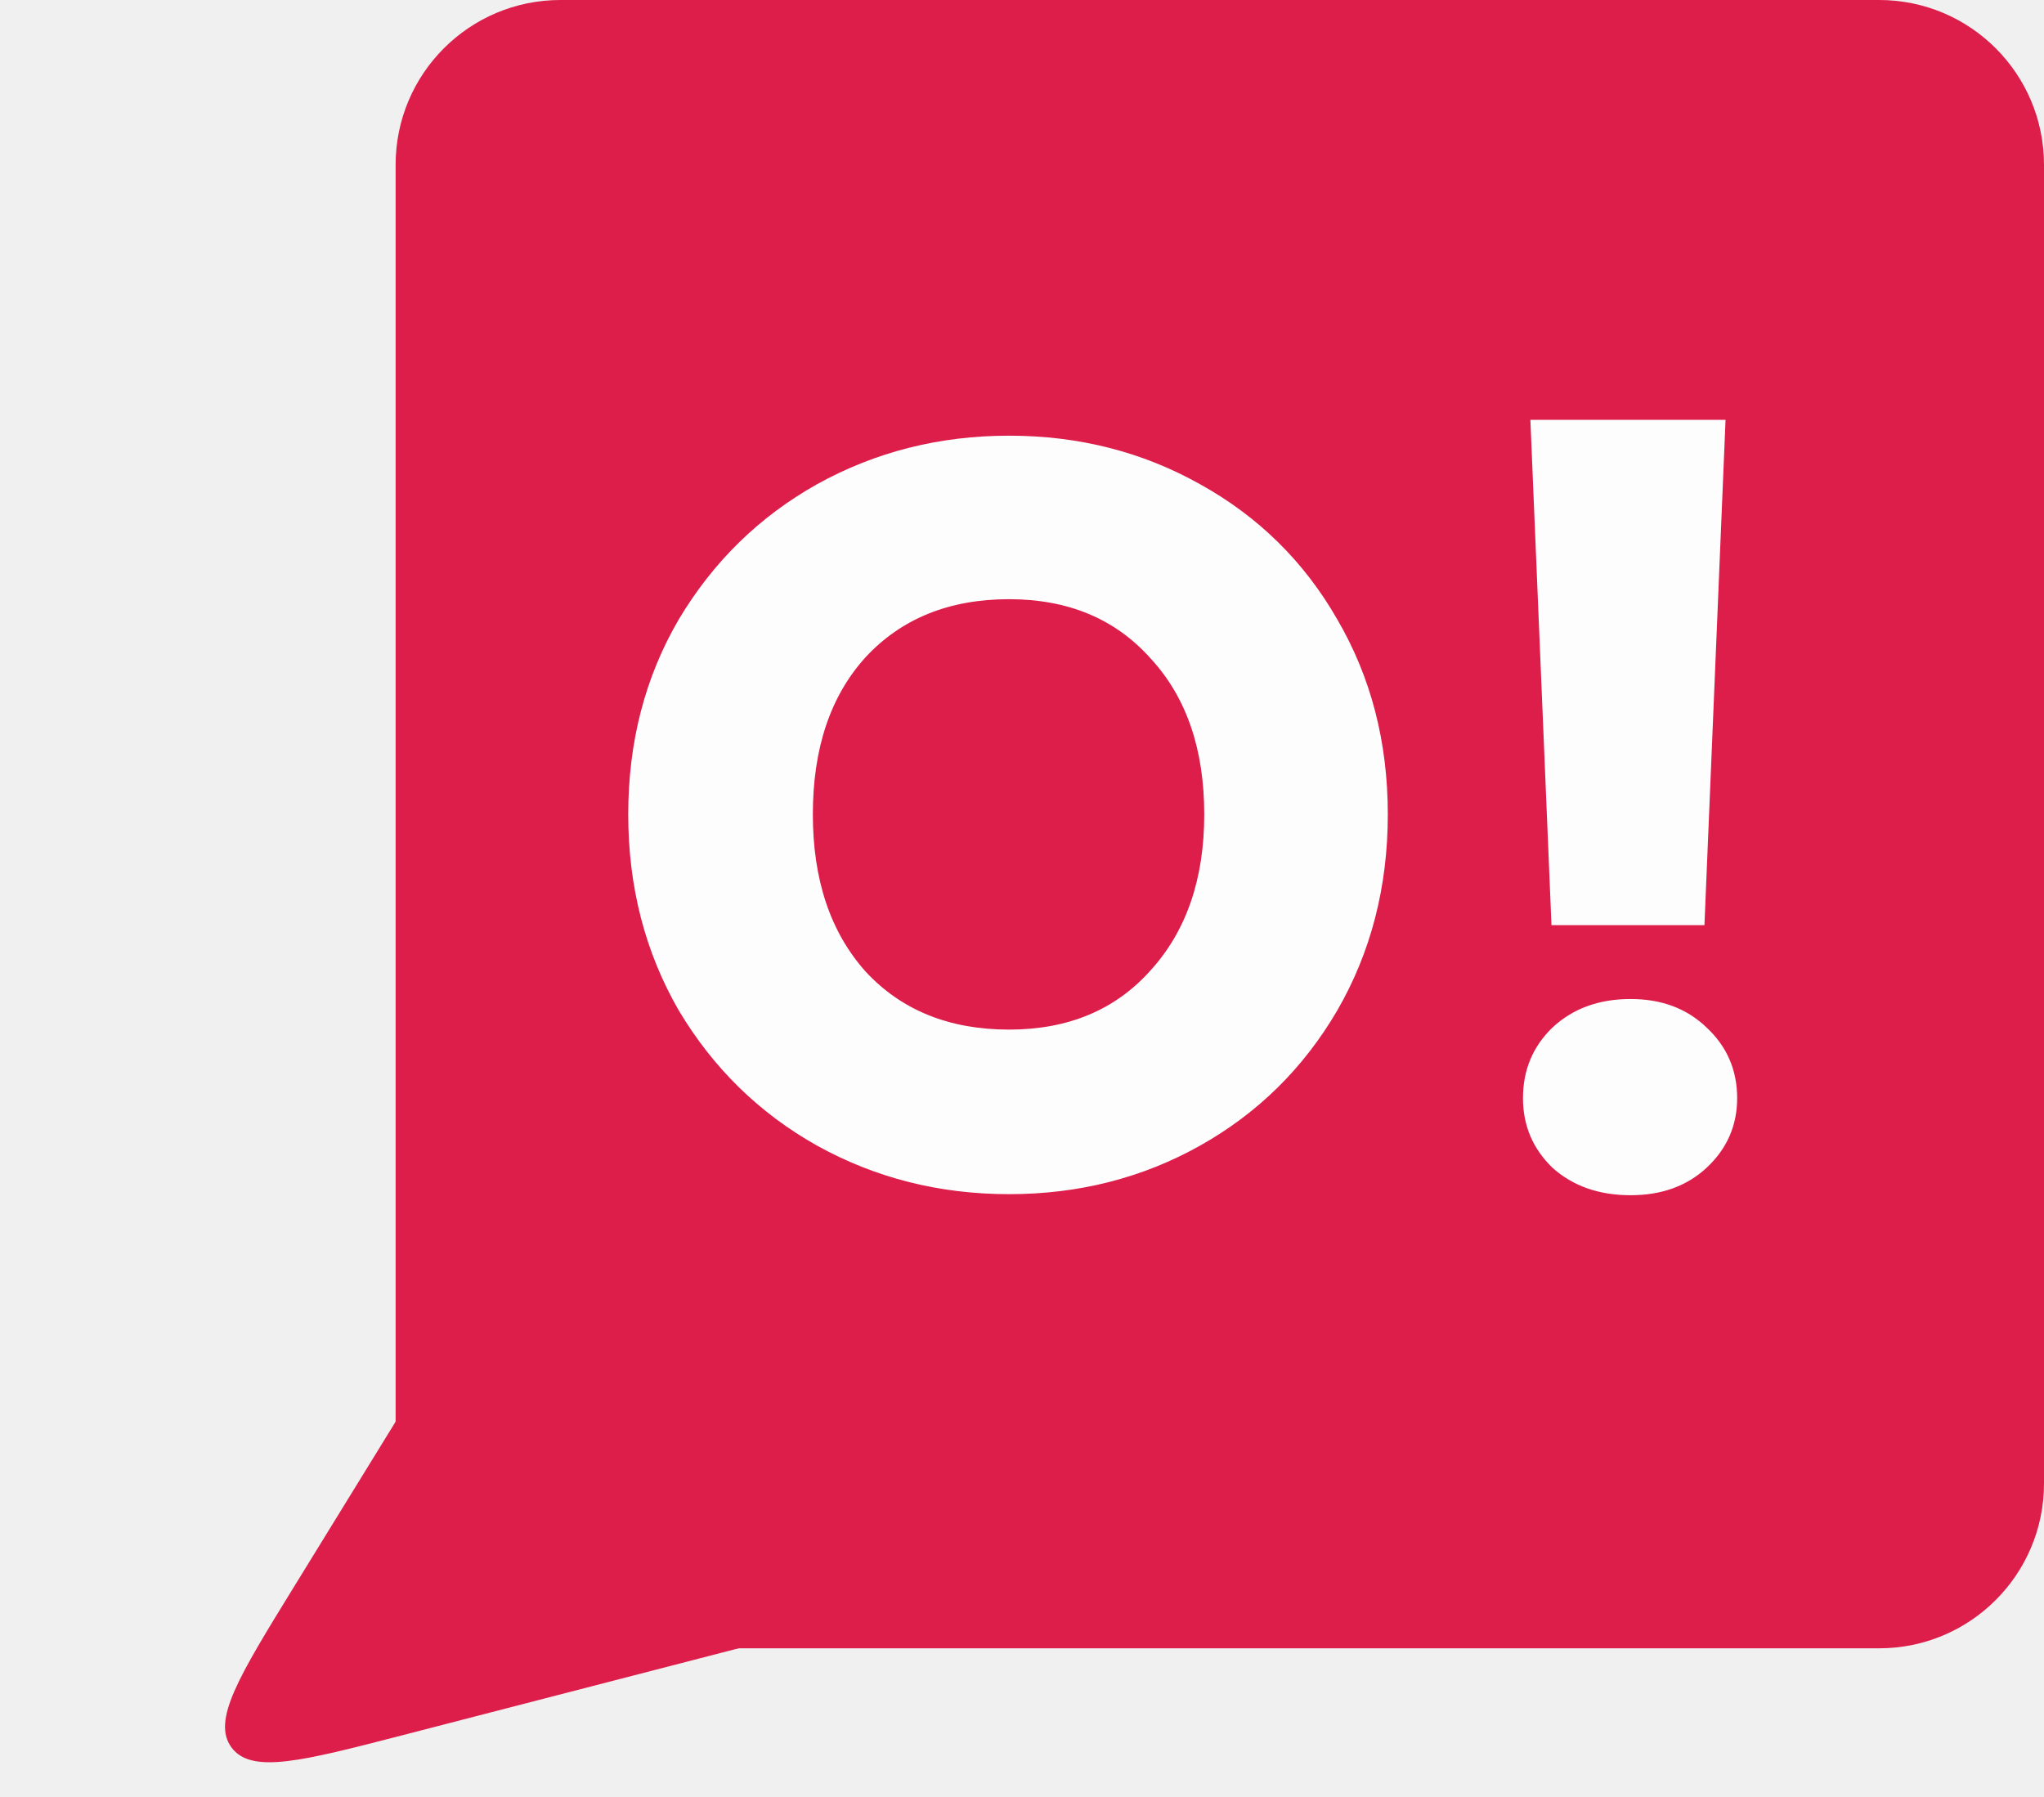
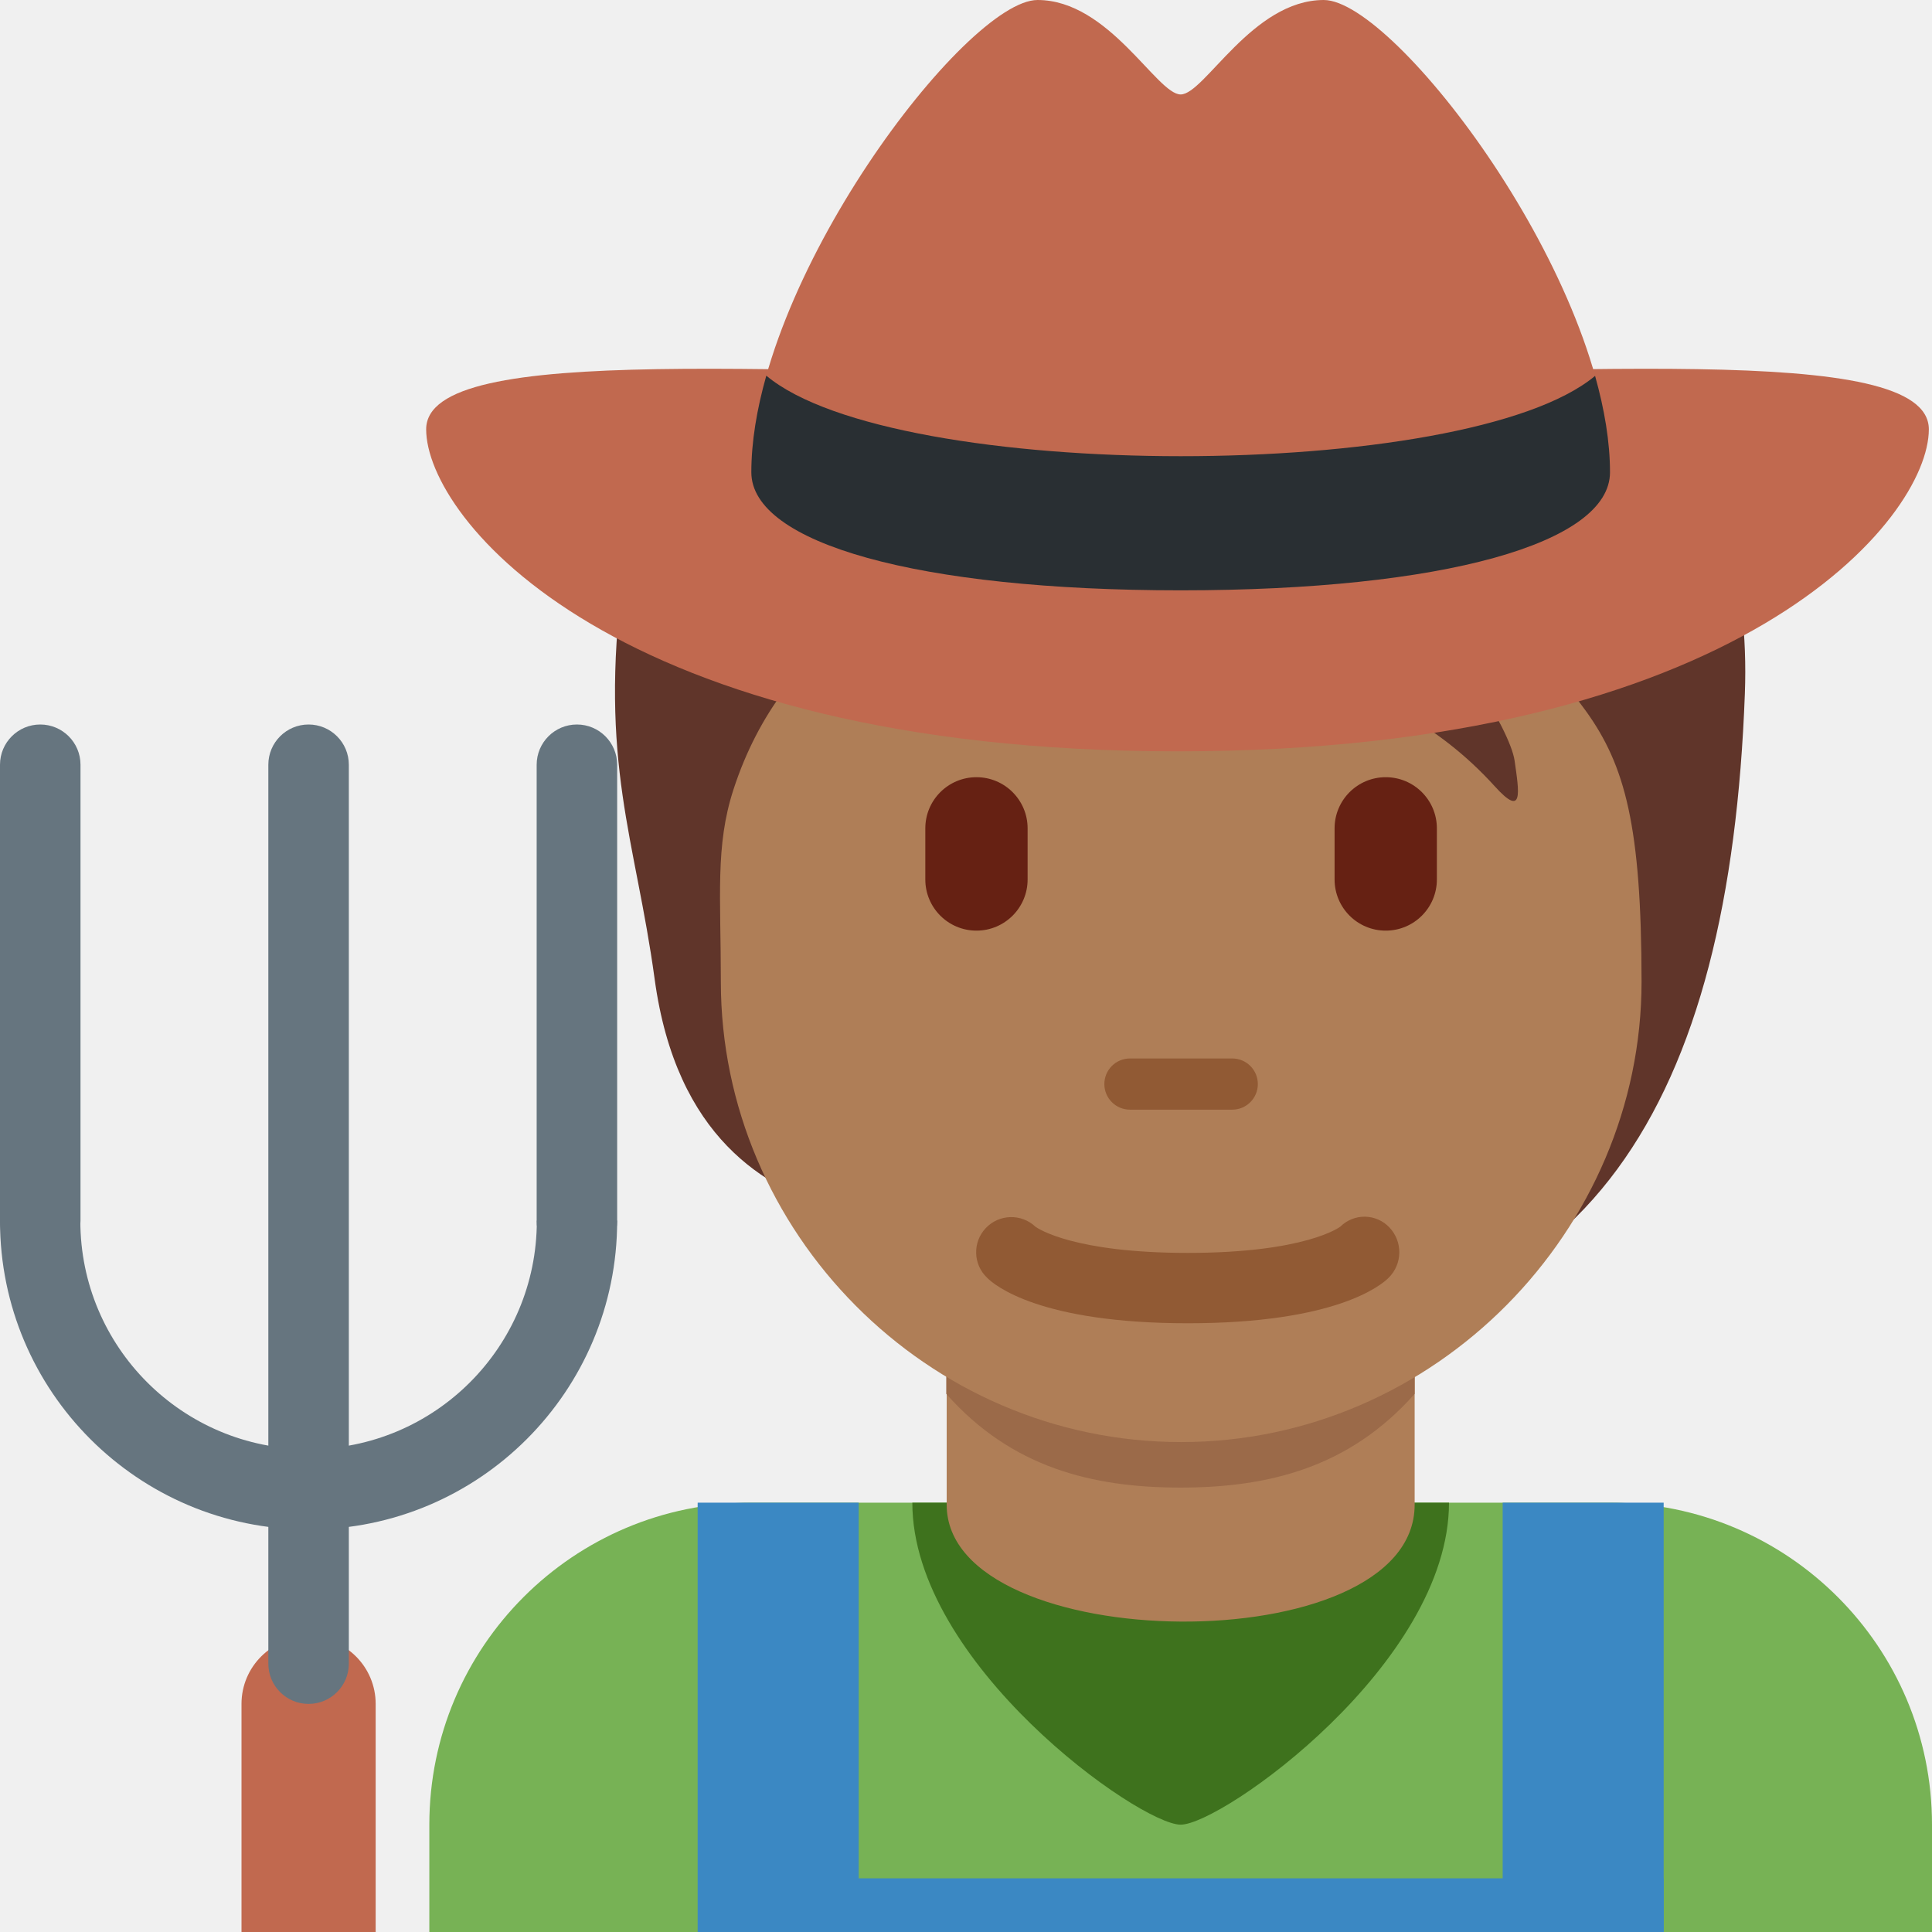
- <svg xmlns="http://www.w3.org/2000/svg" width="124" height="109" viewBox="0 0 124 109" fill="none">
-   <g clip-path="url(#clip0_0_1)">
-     <path d="M27.628 80.354C28.77 78.499 29.341 77.572 30.276 77.206C31.212 76.84 32.26 77.133 34.358 77.721L59.27 84.704C67.894 87.121 72.206 88.33 72.183 90.629C72.159 92.927 67.824 94.048 59.153 96.29L24.416 105.273C18.303 106.853 15.247 107.643 14.043 106.014C12.84 104.385 14.495 101.696 17.804 96.319L27.628 80.354Z" fill="#DD1D4A" />
-     <path d="M24 10C24 4.477 28.477 0 34 0H114C119.523 0 124 4.477 124 10V90C124 95.523 119.523 100 114 100H34C28.477 100 24 95.523 24 90V10Z" fill="#DD1D4A" />
-     <path d="M61.216 72.448C56.992 72.448 53.109 71.467 49.568 69.504C46.069 67.541 43.275 64.811 41.184 61.312C39.136 57.771 38.112 53.803 38.112 49.408C38.112 45.013 39.136 41.067 41.184 37.568C43.275 34.069 46.069 31.339 49.568 29.376C53.109 27.413 56.992 26.432 61.216 26.432C65.44 26.432 69.301 27.413 72.8 29.376C76.341 31.339 79.115 34.069 81.12 37.568C83.168 41.067 84.192 45.013 84.192 49.408C84.192 53.803 83.168 57.771 81.12 61.312C79.072 64.811 76.299 67.541 72.8 69.504C69.301 71.467 65.44 72.448 61.216 72.448ZM61.216 62.464C64.8 62.464 67.659 61.269 69.792 58.88C71.968 56.491 73.056 53.333 73.056 49.408C73.056 45.44 71.968 42.283 69.792 39.936C67.659 37.547 64.8 36.352 61.216 36.352C57.589 36.352 54.688 37.525 52.512 39.872C50.379 42.219 49.312 45.397 49.312 49.408C49.312 53.376 50.379 56.555 52.512 58.944C54.688 61.291 57.589 62.464 61.216 62.464ZM104.681 25.472L103.401 56.128H94.121L92.841 25.472H104.681ZM98.921 72.512C97.001 72.512 95.422 71.957 94.184 70.848C92.99 69.696 92.392 68.288 92.392 66.624C92.392 64.917 92.99 63.488 94.184 62.336C95.422 61.184 97.001 60.608 98.921 60.608C100.798 60.608 102.334 61.184 103.529 62.336C104.766 63.488 105.385 64.917 105.385 66.624C105.385 68.288 104.766 69.696 103.529 70.848C102.334 71.957 100.798 72.512 98.921 72.512Z" fill="#FDFDFD" />
-   </g>
-   <defs>
-     <clipPath id="clip0_0_1">
-       <rect width="123.715" height="108.337" fill="white" transform="translate(0.284836)" />
-     </clipPath>
-   </defs>
+ <svg xmlns="http://www.w3.org/2000/svg" width="800px" height="800px" viewBox="0 0 36 36" aria-hidden="true" role="img" class="iconify iconify--twemoji" preserveAspectRatio="xMidYMid meet">
+   <path fill="#77B255" d="M36 36v-2a6 6 0 0 0-6-6H14a6 6 0 0 0-6 6v2h28z" />
+   <path fill="#3E721D" d="M22 34c.767 0 5-3 5-6H17c0 3 4.233 6 5 6z" />
+   <path fill="#AF7E57" d="M17.64 28.038c0 2.846 8.72 2.962 8.72 0v-3.749h-8.72v3.749z" />
+   <path fill="#9B6A49" d="M17.632 25.973c1.216 1.374 2.724 1.746 4.364 1.746c1.639 0 3.147-.372 4.364-1.746v-3.491h-8.728v3.491z" />
+   <path fill="#60352A" d="M25.152 3.3c-1.925-.623-5.876-.46-7.008 1.012c-1.873.036-1.596 3.71-5.113 2.967c-.738 1.004-1.259 2.198-1.424 3.476c-.448 3.475.235 4.874.591 7.486c.403 2.96 2.067 3.907 3.397 4.303c1.914 2.529 3.949 2.421 7.366 2.421c6.672 0 9.271-4.458 9.552-12.04c.08-2.157-.473-4.067-1.584-5.649c-3.837 1.49-3.213-3.146-5.777-3.976z" />
+   <path fill="#AF7E57" d="M29.547 13.243c-.646-.894-1.472-1.614-3.284-1.868c.68.311 1.874 2.202 1.959 2.797c.085.595.17 1.076-.368.481c-2.155-2.382-5.045-2.259-7.37-3.714c-1.624-1.016-2.119-2.141-2.119-2.141s-.198 1.5-2.661 3.029c-.714.443-1.566 1.43-2.038 2.888c-.34 1.048-.234 1.982-.234 3.578c0 4.66 3.841 8.578 8.578 8.578s8.578-3.953 8.578-8.578c-.002-2.898-.305-4.03-1.041-5.05z" />
+   <path fill="#915A34" d="M22.961 20.677h-1.906a.477.477 0 1 1 0-.954h1.906a.477.477 0 1 1 0 .954z" />
+   <path fill="#662113" d="M18.195 17.341a.953.953 0 0 1-.953-.953v-.953a.953.953 0 0 1 1.906 0v.953a.953.953 0 0 1-.953.953zm7.626 0a.953.953 0 0 1-.953-.953v-.953a.953.953 0 0 1 1.906 0v.953a.953.953 0 0 1-.953.953z" />
+   <path fill="#915A34" d="M22.134 24.657c-2.754 0-3.6-.705-3.741-.848a.655.655 0 0 1 .902-.95c.052.037.721.487 2.839.487c2.2 0 2.836-.485 2.842-.49a.638.638 0 0 1 .913.015a.67.67 0 0 1-.014.939c-.142.142-.987.847-3.741.847" />
+   <path fill="#3B88C3" d="M13 28h3v8h-3zm15 0h3v8h-3z" />
+   <path fill="#3B88C3" d="M13.125 35H31v1H13.125z" />
+   <path fill="#C1694F" d="M30 8.8c0 1.32-3.092 2.2-8 2.2c-4.909 0-8-.88-8-2.2C14 5.253 18 0 19.333 0C20.667 0 21.556 1.76 22 1.76S23.333 0 24.667 0C26 0 30 5.253 30 8.8z" />
+   <path fill="#C1694F" d="M35.941 8c0 1.657-3.5 6-14 6s-14-4.343-14-6s6.82-1 14-1s14-.657 14 1z" />
+   <path fill="#292F33" d="M30 8.8c0 1.32-3.092 2.2-8 2.2c-4.909 0-8-.88-8-2.2c0-.566.102-1.175.279-1.8c2.388 2 13.054 2 15.443.004c.175.623.278 1.231.278 1.796z" />
+   <path fill="#C1694F" d="M7 31.75a1.25 1.25 0 0 0-2.5 0V36H7v-4.25z" />
+   <path fill="#66757F" d="M10.003 22.75c0 2.35-1.904 4.253-4.253 4.253S1.497 25.1 1.497 22.75c0-.086-1.497-.084-1.497 0a5.75 5.75 0 0 0 11.5 0c0-.084-1.497-.086-1.497 0z" />
+   <path fill="#66757F" d="M1.5 22.75a.75.75 0 0 1-1.5 0v-8.5a.75.75 0 0 1 1.5 0v8.5zm10 0a.75.75 0 0 1-1.5 0v-8.5a.75.75 0 0 1 1.5 0v8.5zM6.5 31A.75.75 0 0 1 5 31V14.25a.75.75 0 0 1 1.5 0V31z" />
</svg>
